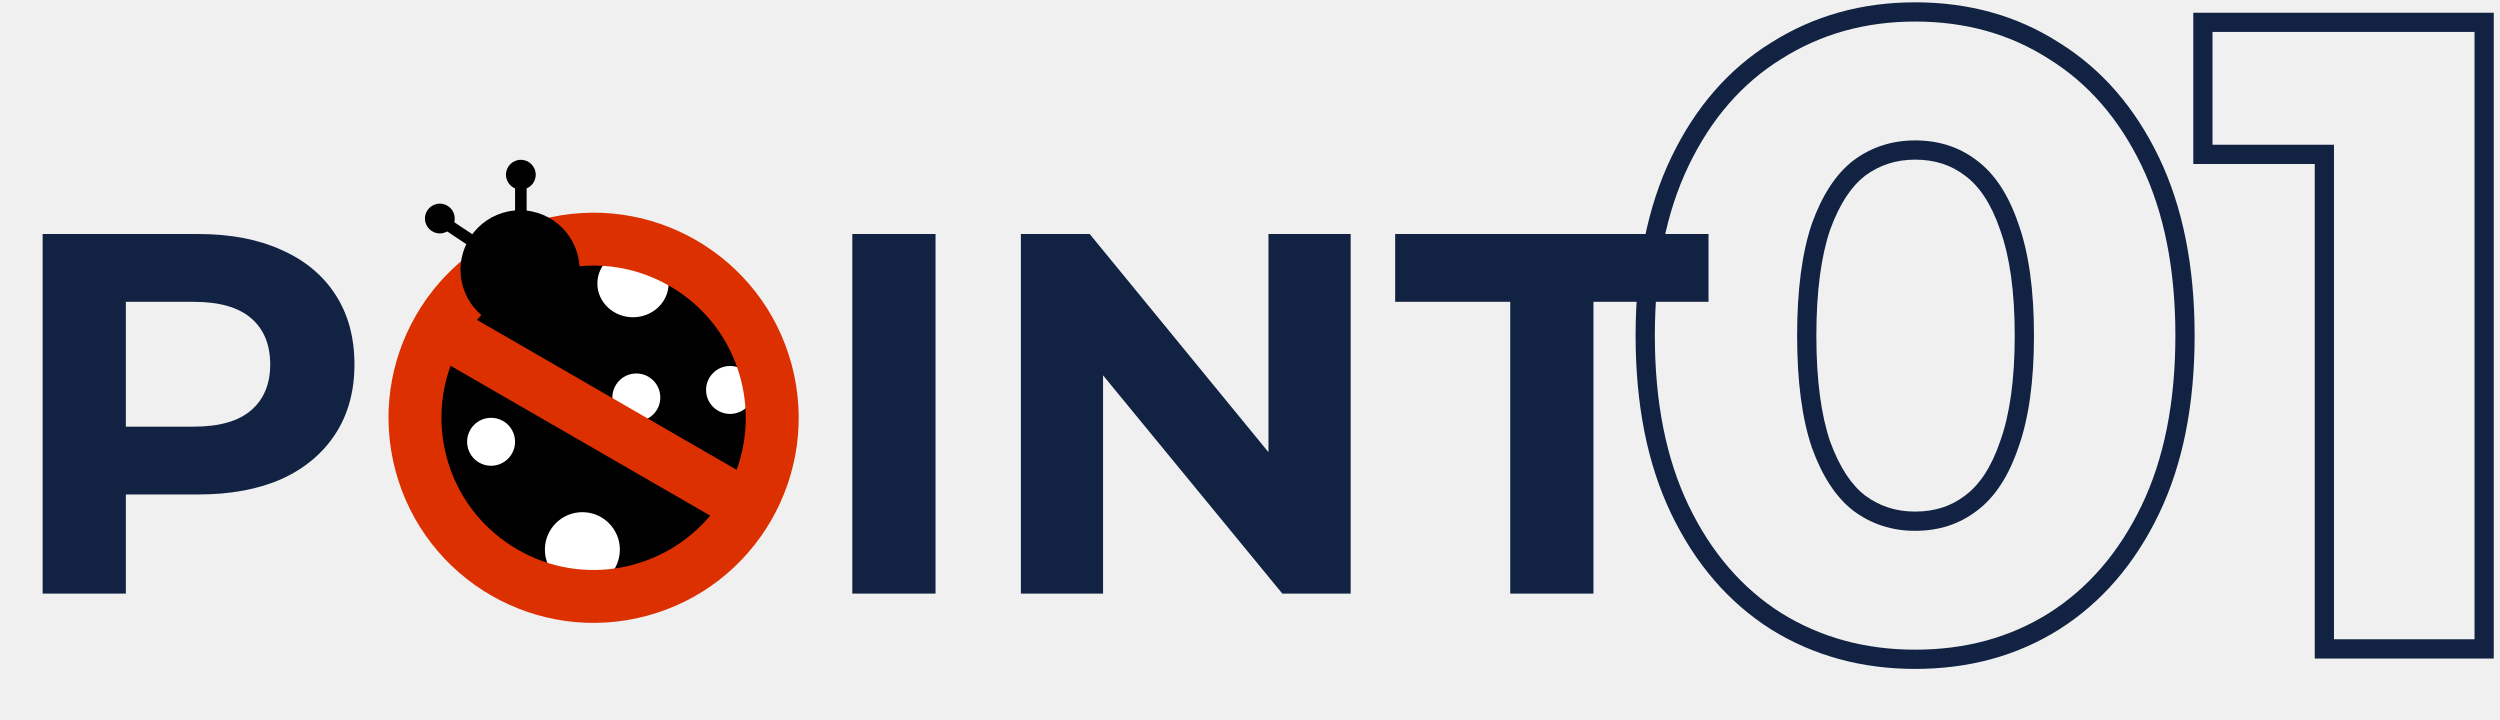
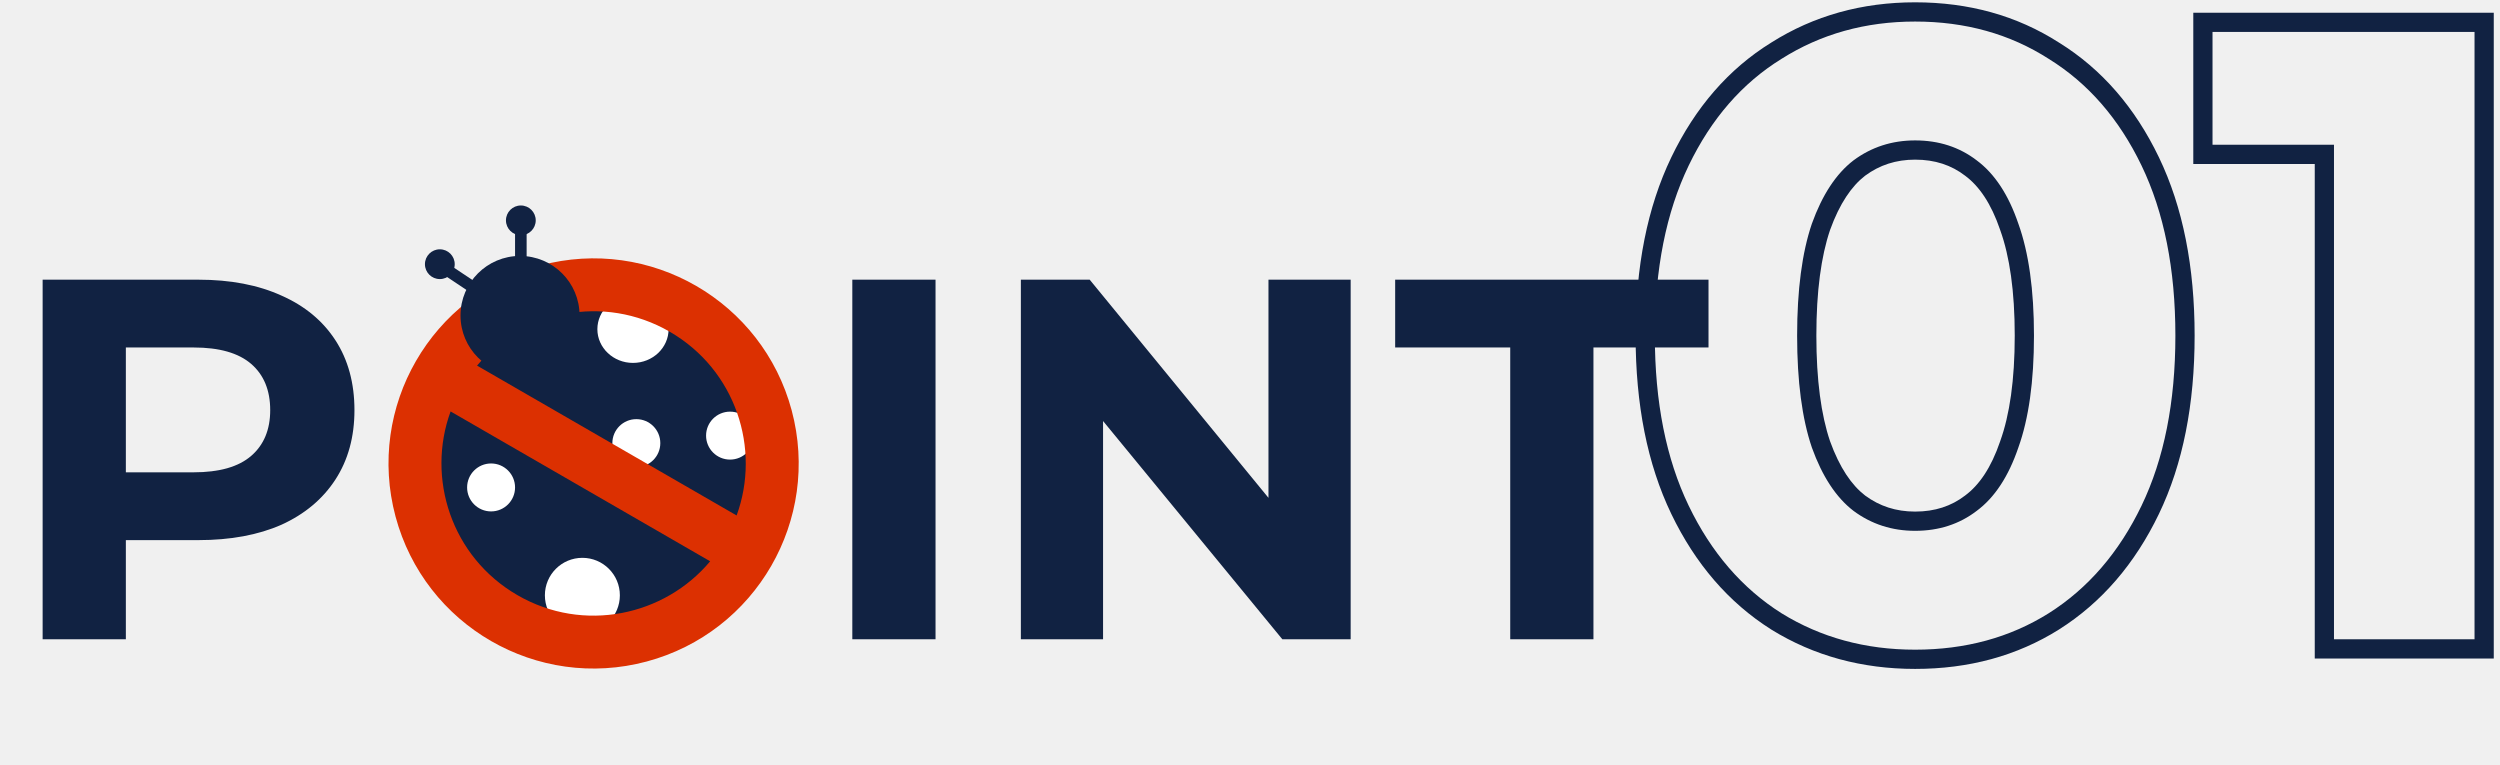
- <svg xmlns="http://www.w3.org/2000/svg" width="219" height="63" viewBox="0 0 219 63" fill="none">
+ <svg xmlns="http://www.w3.org/2000/svg" width="219" height="67" viewBox="0 0 219 67" fill="none">
  <path fill-rule="evenodd" clip-rule="evenodd" d="M155.167 55.149L155.159 55.144C151.417 52.778 148.506 49.381 146.41 45.027C144.298 40.641 143.279 35.411 143.279 29.4C143.279 23.389 144.298 18.16 146.41 13.773C148.506 9.419 151.418 6.044 155.167 3.727C158.899 1.369 163.114 0.203 167.764 0.203C172.458 0.203 176.678 1.366 180.366 3.73C184.112 6.047 187.023 9.421 189.118 13.773C191.23 18.16 192.249 23.389 192.249 29.4C192.249 35.411 191.23 40.641 189.118 45.027C187.022 49.381 184.111 52.778 180.369 55.144L180.363 55.148C176.674 57.461 172.456 58.597 167.764 58.597C163.119 58.597 158.906 57.459 155.174 55.154L155.167 55.149ZM172.145 43.407L172.156 43.399C173.367 42.5 174.422 40.987 175.213 38.662L175.217 38.647L175.222 38.633C176.045 36.349 176.491 33.294 176.491 29.4C176.491 25.506 176.045 22.451 175.222 20.167L175.217 20.153L175.213 20.139C174.422 17.813 173.367 16.3 172.156 15.401L172.145 15.393L172.135 15.385C170.934 14.465 169.504 13.985 167.764 13.985C166.09 13.985 164.649 14.457 163.383 15.393C162.21 16.297 161.152 17.82 160.311 20.153C159.534 22.446 159.113 25.508 159.113 29.4C159.113 33.292 159.533 36.354 160.311 38.648C161.153 40.98 162.21 42.503 163.383 43.407C164.649 44.343 166.09 44.815 167.764 44.815C169.504 44.815 170.934 44.335 172.135 43.415L172.145 43.407ZM158.72 39.204C157.859 36.671 157.428 33.403 157.428 29.4C157.428 25.397 157.859 22.129 158.72 19.596C159.632 17.063 160.848 15.213 162.368 14.048C163.939 12.883 165.737 12.3 167.764 12.3C169.841 12.3 171.64 12.883 173.16 14.048C174.731 15.213 175.947 17.063 176.808 19.596C177.72 22.129 178.176 25.397 178.176 29.4C178.176 33.403 177.72 36.671 176.808 39.204C175.947 41.737 174.731 43.587 173.16 44.752C171.64 45.917 169.841 46.5 167.764 46.5C165.737 46.5 163.939 45.917 162.368 44.752C160.848 43.587 159.632 41.737 158.72 39.204ZM202.772 57.685V14.365H192.132V1.115H218.454V57.685H202.772ZM204.457 12.68V56H216.769V2.8H193.817V12.68H204.457ZM156.06 53.72C159.505 55.848 163.407 56.912 167.764 56.912C172.172 56.912 176.073 55.848 179.468 53.72C182.913 51.541 185.624 48.4 187.6 44.296C189.576 40.192 190.564 35.227 190.564 29.4C190.564 23.573 189.576 18.608 187.6 14.504C185.624 10.4 182.913 7.284 179.468 5.156C176.073 2.977 172.172 1.888 167.764 1.888C163.407 1.888 159.505 2.977 156.06 5.156C152.615 7.284 149.904 10.4 147.928 14.504C145.952 18.608 144.964 23.573 144.964 29.4C144.964 35.227 145.952 40.192 147.928 44.296C149.904 48.4 152.615 51.541 156.06 53.72Z" fill="#112242" />
-   <path d="M3.735 52V20.5H17.37C20.19 20.5 22.62 20.965 24.66 21.895C26.7 22.795 28.275 24.1 29.385 25.81C30.495 27.52 31.05 29.56 31.05 31.93C31.05 34.27 30.495 36.295 29.385 38.005C28.275 39.715 26.7 41.035 24.66 41.965C22.62 42.865 20.19 43.315 17.37 43.315H7.785L11.025 40.03V52H3.735ZM11.025 40.84L7.785 37.375H16.965C19.215 37.375 20.895 36.895 22.005 35.935C23.115 34.975 23.67 33.64 23.67 31.93C23.67 30.19 23.115 28.84 22.005 27.88C20.895 26.92 19.215 26.44 16.965 26.44H7.785L11.025 22.975V40.84ZM51.994 52.54C49.504 52.54 47.194 52.135 45.064 51.325C42.964 50.515 41.134 49.375 39.574 47.905C38.044 46.435 36.844 44.71 35.974 42.73C35.134 40.75 34.714 38.59 34.714 36.25C34.714 33.91 35.134 31.75 35.974 29.77C36.844 27.79 38.059 26.065 39.619 24.595C41.179 23.125 43.009 21.985 45.109 21.175C47.209 20.365 49.489 19.96 51.949 19.96C54.439 19.96 56.719 20.365 58.789 21.175C60.889 21.985 62.704 23.125 64.234 24.595C65.794 26.065 67.009 27.79 67.879 29.77C68.749 31.72 69.184 33.88 69.184 36.25C69.184 38.59 68.749 40.765 67.879 42.775C67.009 44.755 65.794 46.48 64.234 47.95C62.704 49.39 60.889 50.515 58.789 51.325C56.719 52.135 54.454 52.54 51.994 52.54ZM51.949 46.33C53.359 46.33 54.649 46.09 55.819 45.61C57.019 45.13 58.069 44.44 58.969 43.54C59.869 42.64 60.559 41.575 61.039 40.345C61.549 39.115 61.804 37.75 61.804 36.25C61.804 34.75 61.549 33.385 61.039 32.155C60.559 30.925 59.869 29.86 58.969 28.96C58.099 28.06 57.064 27.37 55.864 26.89C54.664 26.41 53.359 26.17 51.949 26.17C50.539 26.17 49.234 26.41 48.034 26.89C46.864 27.37 45.829 28.06 44.929 28.96C44.029 29.86 43.324 30.925 42.814 32.155C42.334 33.385 42.094 34.75 42.094 36.25C42.094 37.72 42.334 39.085 42.814 40.345C43.324 41.575 44.014 42.64 44.884 43.54C45.784 44.44 46.834 45.13 48.034 45.61C49.234 46.09 50.539 46.33 51.949 46.33ZM74.663 52V20.5H81.953V52H74.663ZM89.428 52V20.5H95.458L114.043 43.18H111.118V20.5H118.318V52H112.333L93.703 29.32H96.628V52H89.428ZM132.296 52V26.44H122.216V20.5H149.666V26.44H139.586V52H132.296Z" fill="#112242" />
-   <circle cx="51.999" cy="36.599" r="13.472" fill="black" />
-   <ellipse cx="55.449" cy="24.836" rx="3.119" ry="2.955" fill="white" />
-   <circle cx="55.743" cy="34.817" r="2.1" fill="white" />
-   <circle cx="43.019" cy="38.7" r="2.1" fill="white" />
-   <circle cx="51.016" cy="48.15" r="3.284" fill="white" />
-   <circle cx="63.952" cy="34.16" r="2.1" fill="white" />
-   <path d="M47.351 19.248C37.768 21.815 32.081 31.665 34.649 41.248C37.217 50.83 47.067 56.517 56.649 53.949C66.232 51.382 71.918 41.532 69.351 31.949C66.783 22.367 56.934 16.68 47.351 19.248ZM58.664 25.057C64.47 28.409 66.663 35.322 64.528 41.155L41.79 28.028C45.776 23.258 52.861 21.707 58.664 25.057ZM45.336 48.14C39.53 44.788 37.337 37.875 39.472 32.042L62.21 45.169C58.224 49.939 51.139 51.491 45.336 48.14Z" fill="#DC3001" />
-   <circle cx="45.555" cy="23.634" r="5.215" fill="black" />
-   <circle cx="45.626" cy="15.304" r="1.304" fill="black" />
-   <circle cx="38.529" cy="19.143" r="1.304" fill="black" />
-   <rect x="45.119" y="16.028" width="1.014" height="3.115" fill="black" />
-   <rect x="38.745" y="19.986" width="1.014" height="3.115" transform="rotate(-56.3145 38.7446 19.9865)" fill="black" />
+   <path d="M3.735 56V24.5H17.37C20.19 24.5 22.62 24.965 24.66 25.895C26.7 26.795 28.275 28.1 29.385 29.81C30.495 31.52 31.05 33.56 31.05 35.93C31.05 38.27 30.495 40.295 29.385 42.005C28.275 43.715 26.7 45.035 24.66 45.965C22.62 46.865 20.19 47.315 17.37 47.315H7.785L11.025 44.03V56H3.735ZM11.025 44.84L7.785 41.375H16.965C19.215 41.375 20.895 40.895 22.005 39.935C23.115 38.975 23.67 37.64 23.67 35.93C23.67 34.19 23.115 32.84 22.005 31.88C20.895 30.92 19.215 30.44 16.965 30.44H7.785L11.025 26.975V44.84ZM51.994 56.54C49.504 56.54 47.194 56.135 45.064 55.325C42.964 54.515 41.134 53.375 39.574 51.905C38.044 50.435 36.844 48.71 35.974 46.73C35.134 44.75 34.714 42.59 34.714 40.25C34.714 37.91 35.134 35.75 35.974 33.77C36.844 31.79 38.059 30.065 39.619 28.595C41.179 27.125 43.009 25.985 45.109 25.175C47.209 24.365 49.489 23.96 51.949 23.96C54.439 23.96 56.719 24.365 58.789 25.175C60.889 25.985 62.704 27.125 64.234 28.595C65.794 30.065 67.009 31.79 67.879 33.77C68.749 35.72 69.184 37.88 69.184 40.25C69.184 42.59 68.749 44.765 67.879 46.775C67.009 48.755 65.794 50.48 64.234 51.95C62.704 53.39 60.889 54.515 58.789 55.325C56.719 56.135 54.454 56.54 51.994 56.54ZM51.949 50.33C53.359 50.33 54.649 50.09 55.819 49.61C57.019 49.13 58.069 48.44 58.969 47.54C59.869 46.64 60.559 45.575 61.039 44.345C61.549 43.115 61.804 41.75 61.804 40.25C61.804 38.75 61.549 37.385 61.039 36.155C60.559 34.925 59.869 33.86 58.969 32.96C58.099 32.06 57.064 31.37 55.864 30.89C54.664 30.41 53.359 30.17 51.949 30.17C50.539 30.17 49.234 30.41 48.034 30.89C46.864 31.37 45.829 32.06 44.929 32.96C44.029 33.86 43.324 34.925 42.814 36.155C42.334 37.385 42.094 38.75 42.094 40.25C42.094 41.72 42.334 43.085 42.814 44.345C43.324 45.575 44.014 46.64 44.884 47.54C45.784 48.44 46.834 49.13 48.034 49.61C49.234 50.09 50.539 50.33 51.949 50.33ZM74.663 56V24.5H81.953V56H74.663ZM89.428 56V24.5H95.458L114.043 47.18H111.118V24.5H118.318V56H112.333L93.703 33.32H96.628V56H89.428ZM132.296 56V30.44H122.216V24.5H149.666V30.44H139.586V56H132.296Z" fill="#112242" />
+   <circle cx="51.999" cy="40.599" r="13.472" fill="#112242" />
+   <ellipse cx="55.449" cy="28.836" rx="3.119" ry="2.955" fill="white" />
+   <circle cx="55.743" cy="38.817" r="2.1" fill="white" />
+   <circle cx="43.019" cy="42.7" r="2.1" fill="white" />
+   <circle cx="51.016" cy="52.15" r="3.284" fill="white" />
+   <circle cx="63.952" cy="38.16" r="2.1" fill="white" />
+   <path d="M47.351 23.248C37.768 25.815 32.081 35.665 34.649 45.248C37.217 54.83 47.067 60.517 56.649 57.949C66.232 55.382 71.918 45.532 69.351 35.949C66.783 26.367 56.934 20.68 47.351 23.248ZM58.664 29.057C64.47 32.409 66.663 39.322 64.528 45.155L41.79 32.028C45.776 27.258 52.861 25.707 58.664 29.057ZM45.336 52.14C39.53 48.788 37.337 41.875 39.472 36.042L62.21 49.169C58.224 53.939 51.139 55.491 45.336 52.14Z" fill="#DC3001" />
+   <circle cx="45.555" cy="27.634" r="5.215" fill="#112242" />
+   <circle cx="45.626" cy="19.304" r="1.304" fill="#112242" />
+   <circle cx="38.529" cy="23.143" r="1.304" fill="#112242" />
+   <rect x="45.119" y="20.028" width="1.014" height="3.115" fill="#112242" />
+   <rect x="38.745" y="23.986" width="1.014" height="3.115" transform="rotate(-56.3145 38.7446 23.9865)" fill="#112242" />
</svg>
